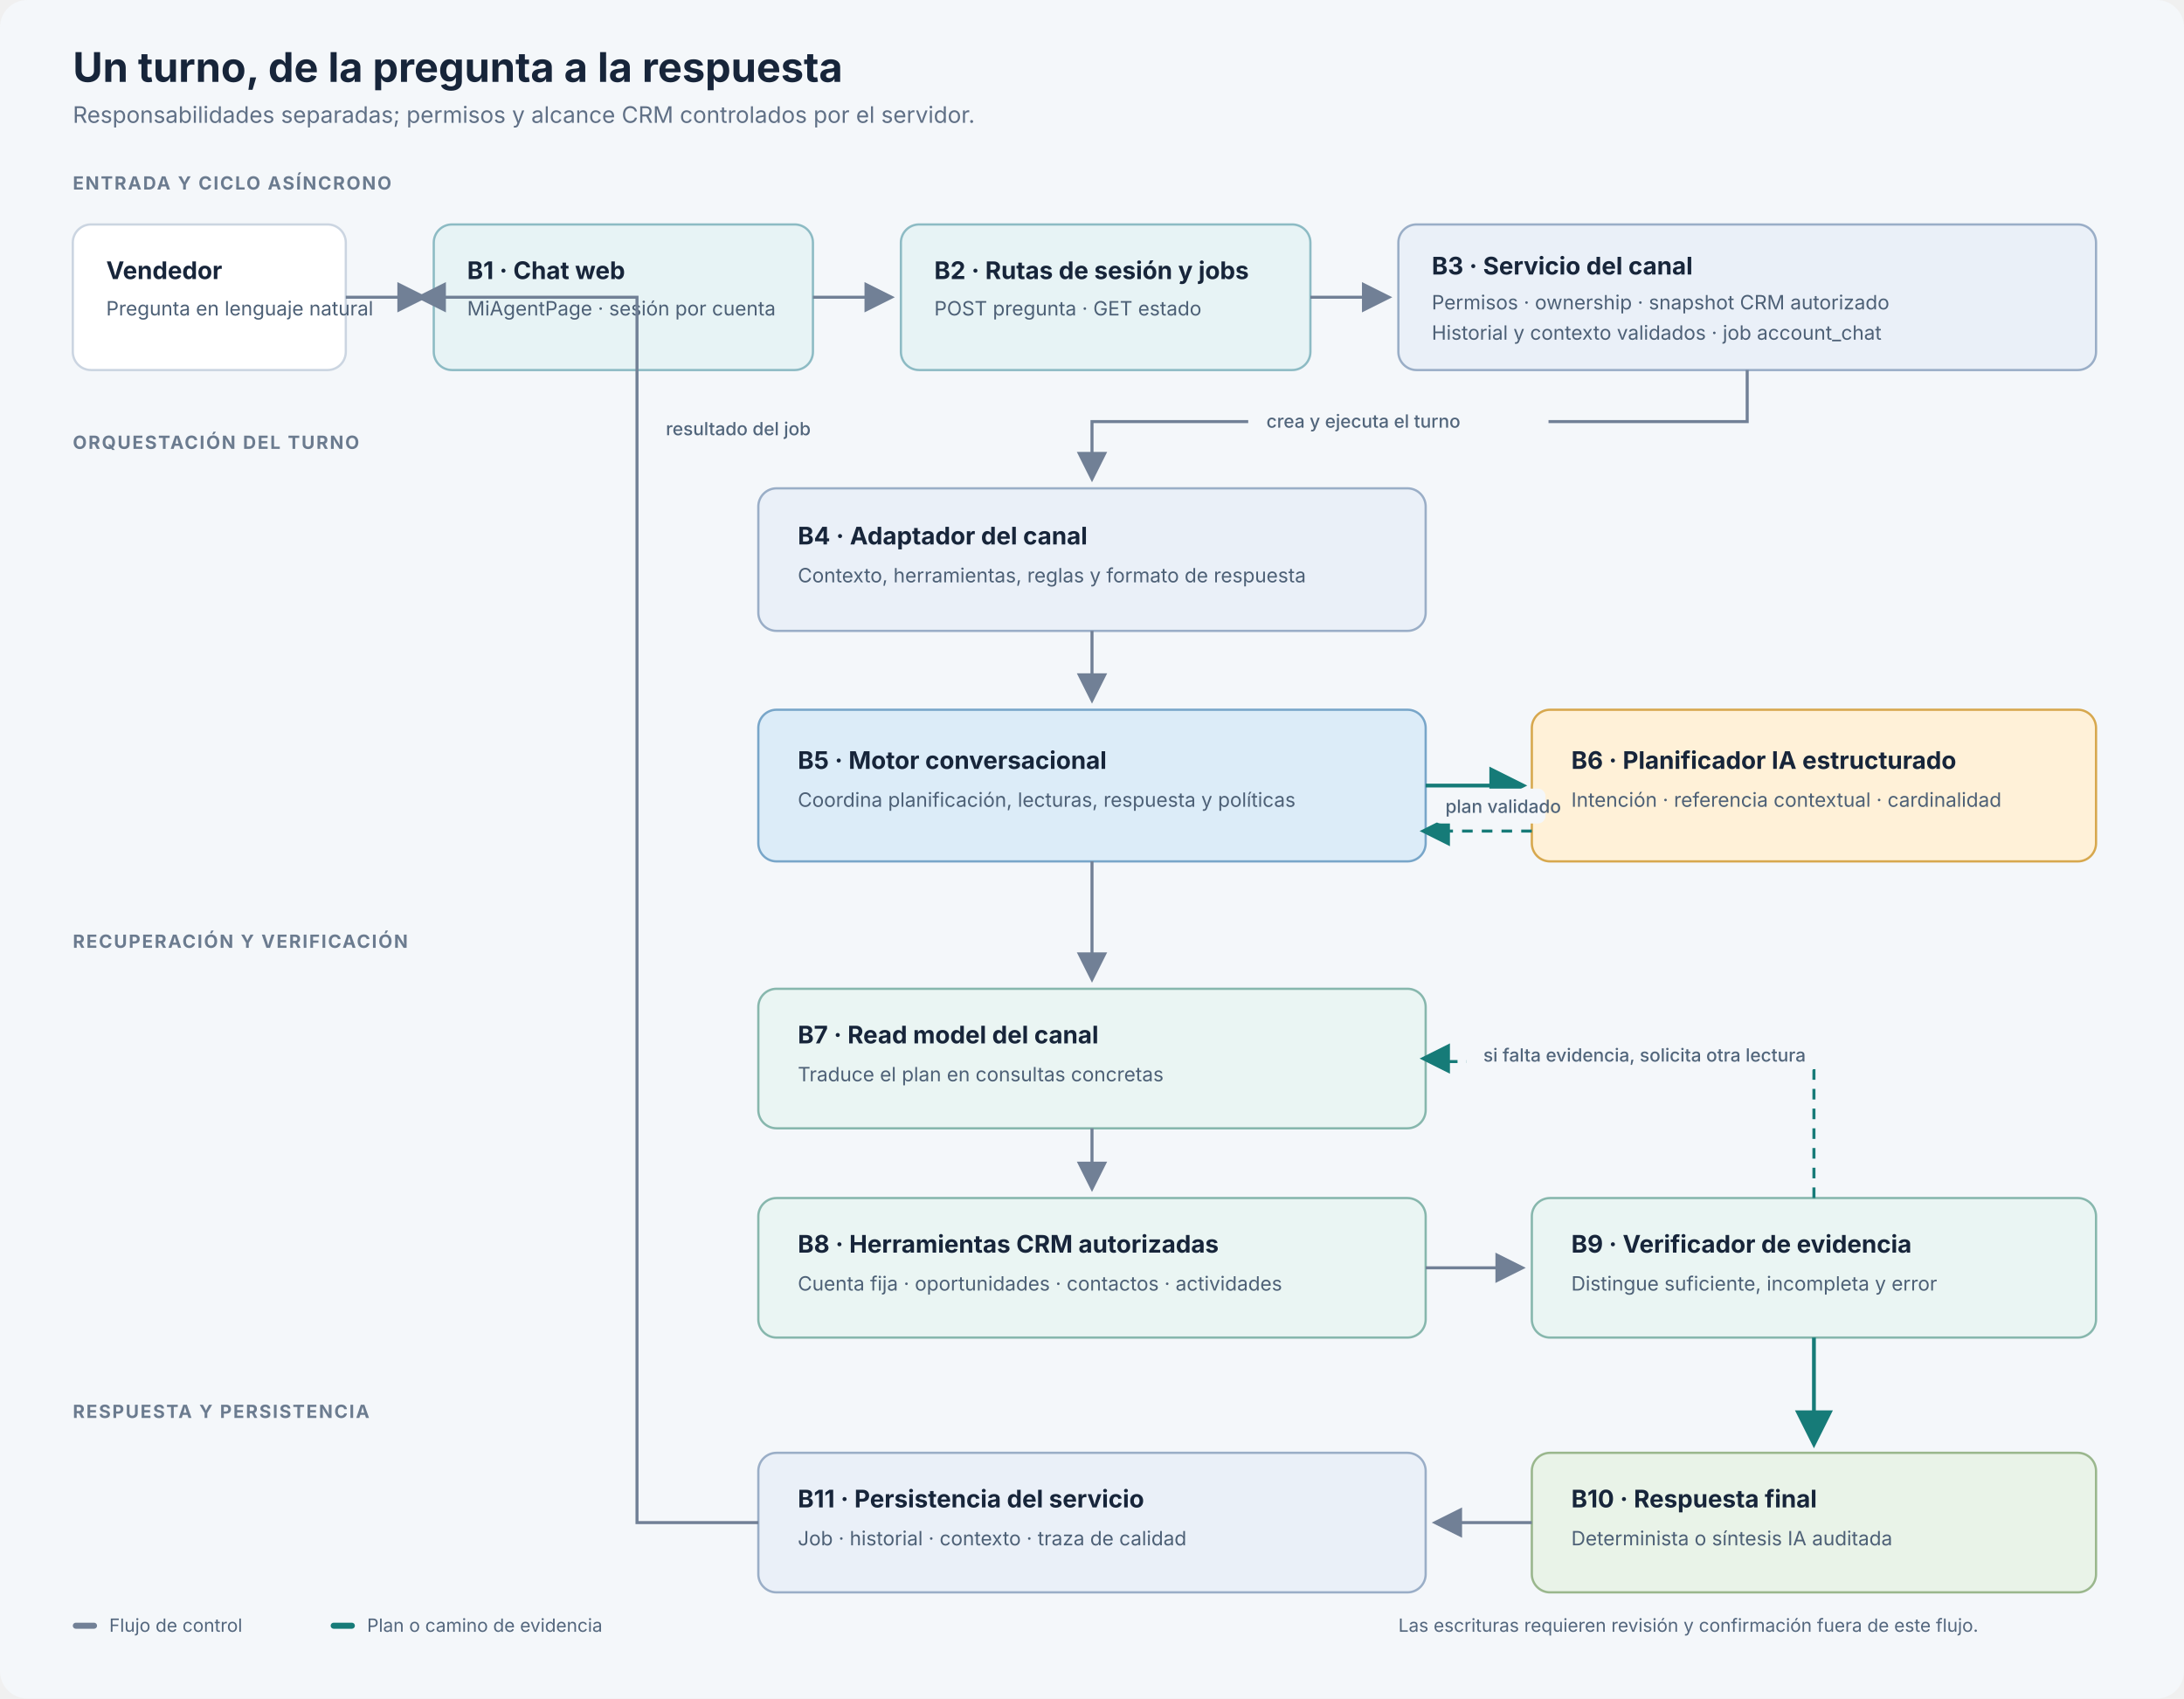
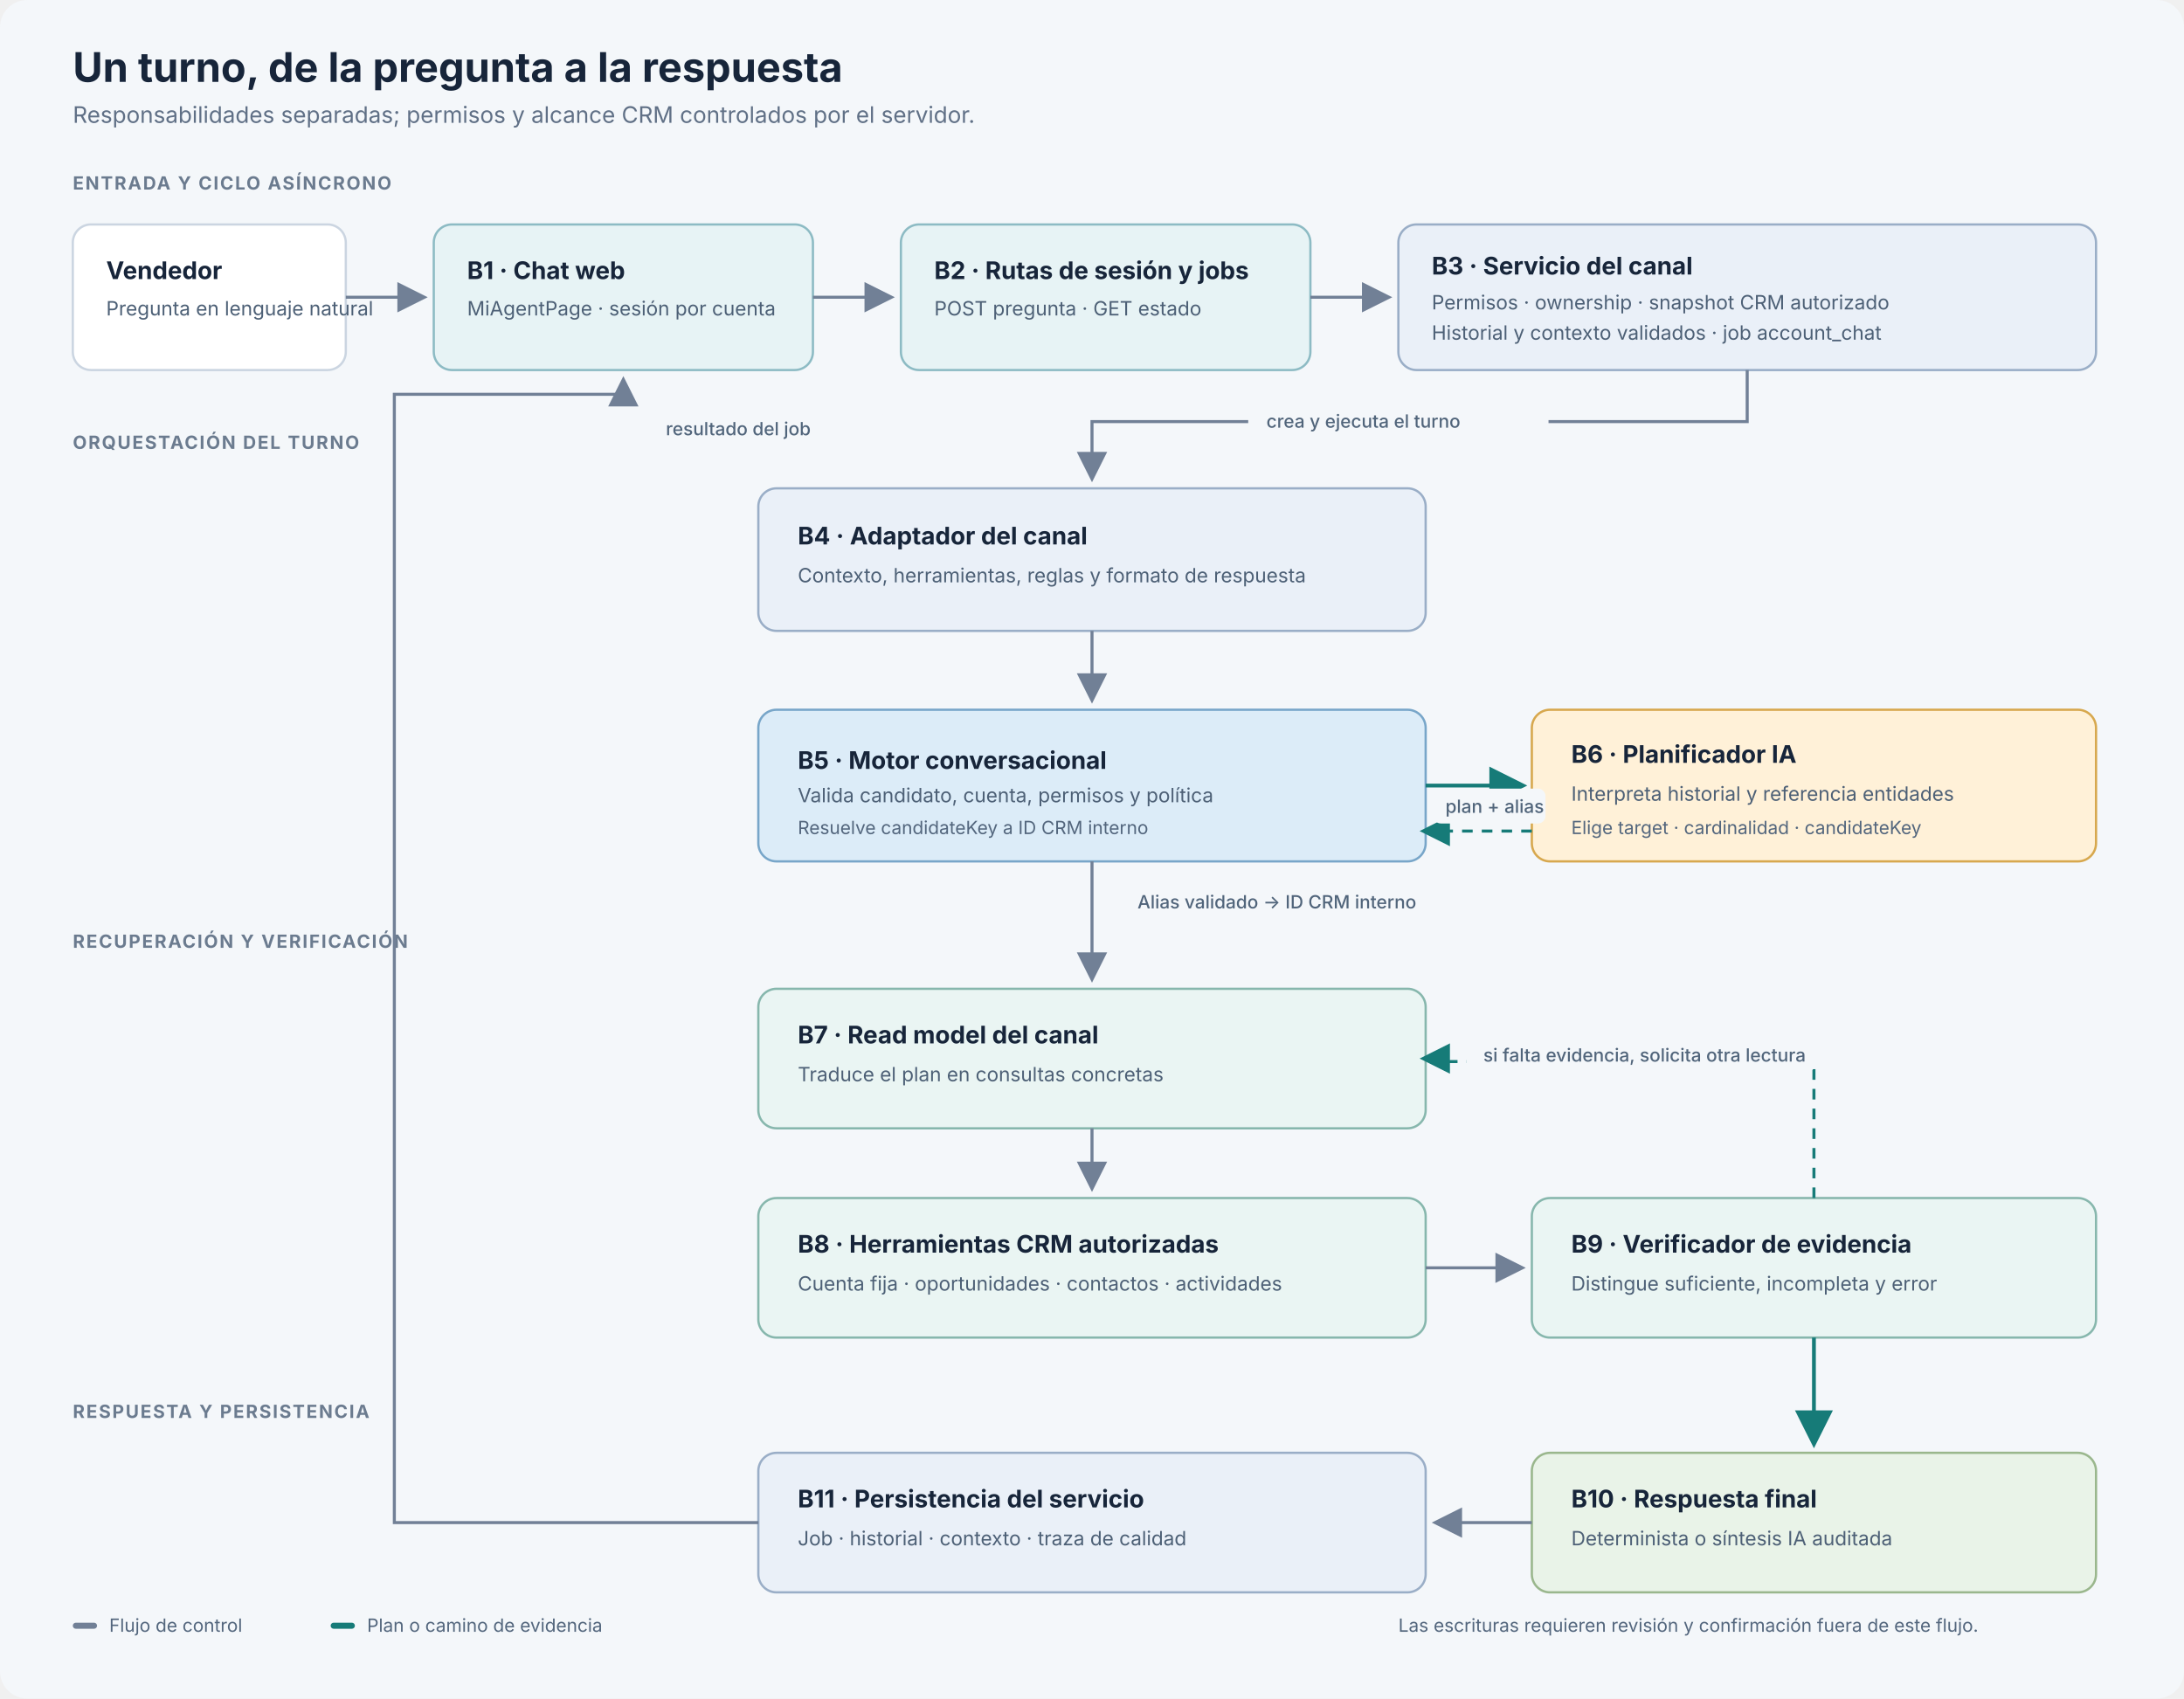
<svg xmlns="http://www.w3.org/2000/svg" width="1440" height="1120" viewBox="0 0 1440 1120" role="img" aria-labelledby="title description">
  <defs>
    <marker id="arrow" markerWidth="10" markerHeight="10" refX="8" refY="5" orient="auto" markerUnits="strokeWidth">
      <path d="M0 0 L10 5 L0 10 z" fill="#718096" />
    </marker>
    <marker id="arrow-teal" markerWidth="10" markerHeight="10" refX="8" refY="5" orient="auto" markerUnits="strokeWidth">
      <path d="M0 0 L10 5 L0 10 z" fill="#167b78" />
    </marker>
    <style>
      .bg { fill: #f4f7fa; }
      .title { fill: #17253a; font: 700 27px -apple-system, BlinkMacSystemFont, "Segoe UI", sans-serif; }
      .subtitle { fill: #607086; font: 400 15px -apple-system, BlinkMacSystemFont, "Segoe UI", sans-serif; }
      .section { fill: #6b7b8f; font: 700 12px -apple-system, BlinkMacSystemFont, "Segoe UI", sans-serif; letter-spacing: 1px; }
      .node { stroke-width: 1.5; rx: 12; }
      .node-title { fill: #17253a; font: 700 16px -apple-system, BlinkMacSystemFont, "Segoe UI", sans-serif; }
      .node-copy { fill: #4d6076; font: 400 13px -apple-system, BlinkMacSystemFont, "Segoe UI", sans-serif; }
      .node-small { fill: #53667d; font: 400 12px -apple-system, BlinkMacSystemFont, "Segoe UI", sans-serif; }
      .connector { fill: none; stroke: #718096; stroke-width: 2; marker-end: url(#arrow); }
      .connector-teal { fill: none; stroke: #167b78; stroke-width: 2.5; marker-end: url(#arrow-teal); }
      .connector-dash { fill: none; stroke: #167b78; stroke-width: 2; stroke-dasharray: 7 6; marker-end: url(#arrow-teal); }
      .label-bg { fill: #f4f7fa; }
      .edge-label { fill: #51657b; font: 500 12px -apple-system, BlinkMacSystemFont, "Segoe UI", sans-serif; }
      .legend { fill: #53667d; font: 400 12px -apple-system, BlinkMacSystemFont, "Segoe UI", sans-serif; }
    </style>
  </defs>
  <rect class="bg" width="1440" height="1120" rx="18" />
  <text class="title" x="48" y="54">Un turno, de la pregunta a la respuesta</text>
  <text class="subtitle" x="48" y="81">Responsabilidades separadas; permisos y alcance CRM controlados por el servidor.</text>
  <text class="section" x="48" y="125">ENTRADA Y CICLO ASÍNCRONO</text>
  <rect class="node" x="48" y="148" width="180" height="96" fill="#ffffff" stroke="#cbd5e1" />
  <text class="node-title" x="70" y="184">Vendedor</text>
  <text class="node-copy" x="70" y="208">Pregunta en lenguaje natural</text>
  <rect class="node" x="286" y="148" width="250" height="96" fill="#e7f3f5" stroke="#8dbbc4" />
  <text class="node-title" x="308" y="184">B1 · Chat web</text>
  <text class="node-copy" x="308" y="208">MiAgentPage · sesión por cuenta</text>
  <rect class="node" x="594" y="148" width="270" height="96" fill="#e7f3f5" stroke="#8dbbc4" />
  <text class="node-title" x="616" y="184">B2 · Rutas de sesión y jobs</text>
  <text class="node-copy" x="616" y="208">POST pregunta · GET estado</text>
  <rect class="node" x="922" y="148" width="460" height="96" fill="#eaf0f8" stroke="#9aaec7" />
  <text class="node-title" x="944" y="181">B3 · Servicio del canal</text>
  <text class="node-copy" x="944" y="204">Permisos · ownership · snapshot CRM autorizado</text>
  <text class="node-copy" x="944" y="224">Historial y contexto validados · job account_chat</text>
  <path class="connector" d="M228 196 H278" />
  <path class="connector" d="M536 196 H586" />
  <path class="connector" d="M864 196 H914" />
  <text class="section" x="48" y="296">ORQUESTACIÓN DEL TURNO</text>
  <rect class="node" x="500" y="322" width="440" height="94" fill="#eaf0f8" stroke="#9aaec7" />
  <text class="node-title" x="526" y="359">B4 · Adaptador del canal</text>
  <text class="node-copy" x="526" y="384">Contexto, herramientas, reglas y formato de respuesta</text>
  <rect class="node" x="500" y="468" width="440" height="100" fill="#dcecf8" stroke="#78a6c9" />
  <text class="node-title" x="526" y="507">B5 · Motor conversacional</text>
-   <text class="node-copy" x="526" y="532">Coordina planificación, lecturas, respuesta y políticas</text>
+   <text class="node-copy" x="526" y="529">Valida candidato, cuenta, permisos y política</text>
+   <text class="node-small" x="526" y="550">Resuelve candidateKey a ID CRM interno</text>
  <rect class="node" x="1010" y="468" width="372" height="100" fill="#fff1d8" stroke="#d7a84e" />
-   <text class="node-title" x="1036" y="507">B6 · Planificador IA estructurado</text>
-   <text class="node-copy" x="1036" y="532">Intención · referencia contextual · cardinalidad</text>
+   <text class="node-title" x="1036" y="503">B6 · Planificador IA</text>
+   <text class="node-copy" x="1036" y="528">Interpreta historial y referencia entidades</text>
+   <text class="node-small" x="1036" y="550">Elige target · cardinalidad · candidateKey</text>
  <path class="connector" d="M1152 244 V278 H720 V314" />
  <rect class="label-bg" x="823" y="265" width="198" height="24" rx="6" />
  <text class="edge-label" x="835" y="282">crea y ejecuta el turno</text>
  <path class="connector" d="M720 416 V460" />
  <path class="connector-teal" d="M940 518 H1002" />
  <path class="connector-dash" d="M1010 548 H948 V548 H940" />
  <rect class="label-bg" x="945" y="520" width="74" height="23" rx="5" />
-   <text class="edge-label" x="953" y="536">plan validado</text>
+   <text class="edge-label" x="953" y="536">plan + alias</text>
  <text class="section" x="48" y="625">RECUPERACIÓN Y VERIFICACIÓN</text>
  <rect class="node" x="500" y="652" width="440" height="92" fill="#eaf5f3" stroke="#87b7ad" />
  <text class="node-title" x="526" y="688">B7 · Read model del canal</text>
  <text class="node-copy" x="526" y="713">Traduce el plan en consultas concretas</text>
  <rect class="node" x="500" y="790" width="440" height="92" fill="#eaf5f3" stroke="#87b7ad" />
  <text class="node-title" x="526" y="826">B8 · Herramientas CRM autorizadas</text>
  <text class="node-copy" x="526" y="851">Cuenta fija · oportunidades · contactos · actividades</text>
  <rect class="node" x="1010" y="790" width="372" height="92" fill="#eaf5f3" stroke="#87b7ad" />
  <text class="node-title" x="1036" y="826">B9 · Verificador de evidencia</text>
  <text class="node-copy" x="1036" y="851">Distingue suficiente, incompleta y error</text>
  <path class="connector" d="M720 568 V644" />
+   <rect class="label-bg" x="742" y="582" width="245" height="25" rx="6" />
+   <text class="edge-label" x="750" y="599">Alias validado -&gt; ID CRM interno</text>
  <path class="connector" d="M720 744 V782" />
  <path class="connector" d="M940 836 H1002" />
  <path class="connector-dash" d="M1196 790 V700 H948 V698 H940" />
  <rect class="label-bg" x="967" y="683" width="230" height="24" rx="6" />
  <text class="edge-label" x="978" y="700">si falta evidencia, solicita otra lectura</text>
  <text class="section" x="48" y="935">RESPUESTA Y PERSISTENCIA</text>
  <rect class="node" x="1010" y="958" width="372" height="92" fill="#e9f3e8" stroke="#9ab78d" />
  <text class="node-title" x="1036" y="994">B10 · Respuesta final</text>
  <text class="node-copy" x="1036" y="1019">Determinista o síntesis IA auditada</text>
  <rect class="node" x="500" y="958" width="440" height="92" fill="#eaf0f8" stroke="#9aaec7" />
  <text class="node-title" x="526" y="994">B11 · Persistencia del servicio</text>
  <text class="node-copy" x="526" y="1019">Job · historial · contexto · traza de calidad</text>
  <path class="connector-teal" d="M1196 882 V950" />
  <path class="connector" d="M1010 1004 H948" />
-   <path class="connector" d="M500 1004 H420 V196 H278" />
+   <path class="connector" d="M500 1004 H260 V260 H411 V252" />
  <rect class="label-bg" x="428" y="270" width="155" height="24" rx="6" />
  <text class="edge-label" x="439" y="287">resultado del job</text>
  <rect x="48" y="1070" width="16" height="4" rx="2" fill="#718096" />
  <text class="legend" x="72" y="1076">Flujo de control</text>
  <rect x="218" y="1070" width="16" height="4" rx="2" fill="#167b78" />
  <text class="legend" x="242" y="1076">Plan o camino de evidencia</text>
  <text class="legend" x="922" y="1076">Las escrituras requieren revisión y confirmación fuera de este flujo.</text>
</svg>
